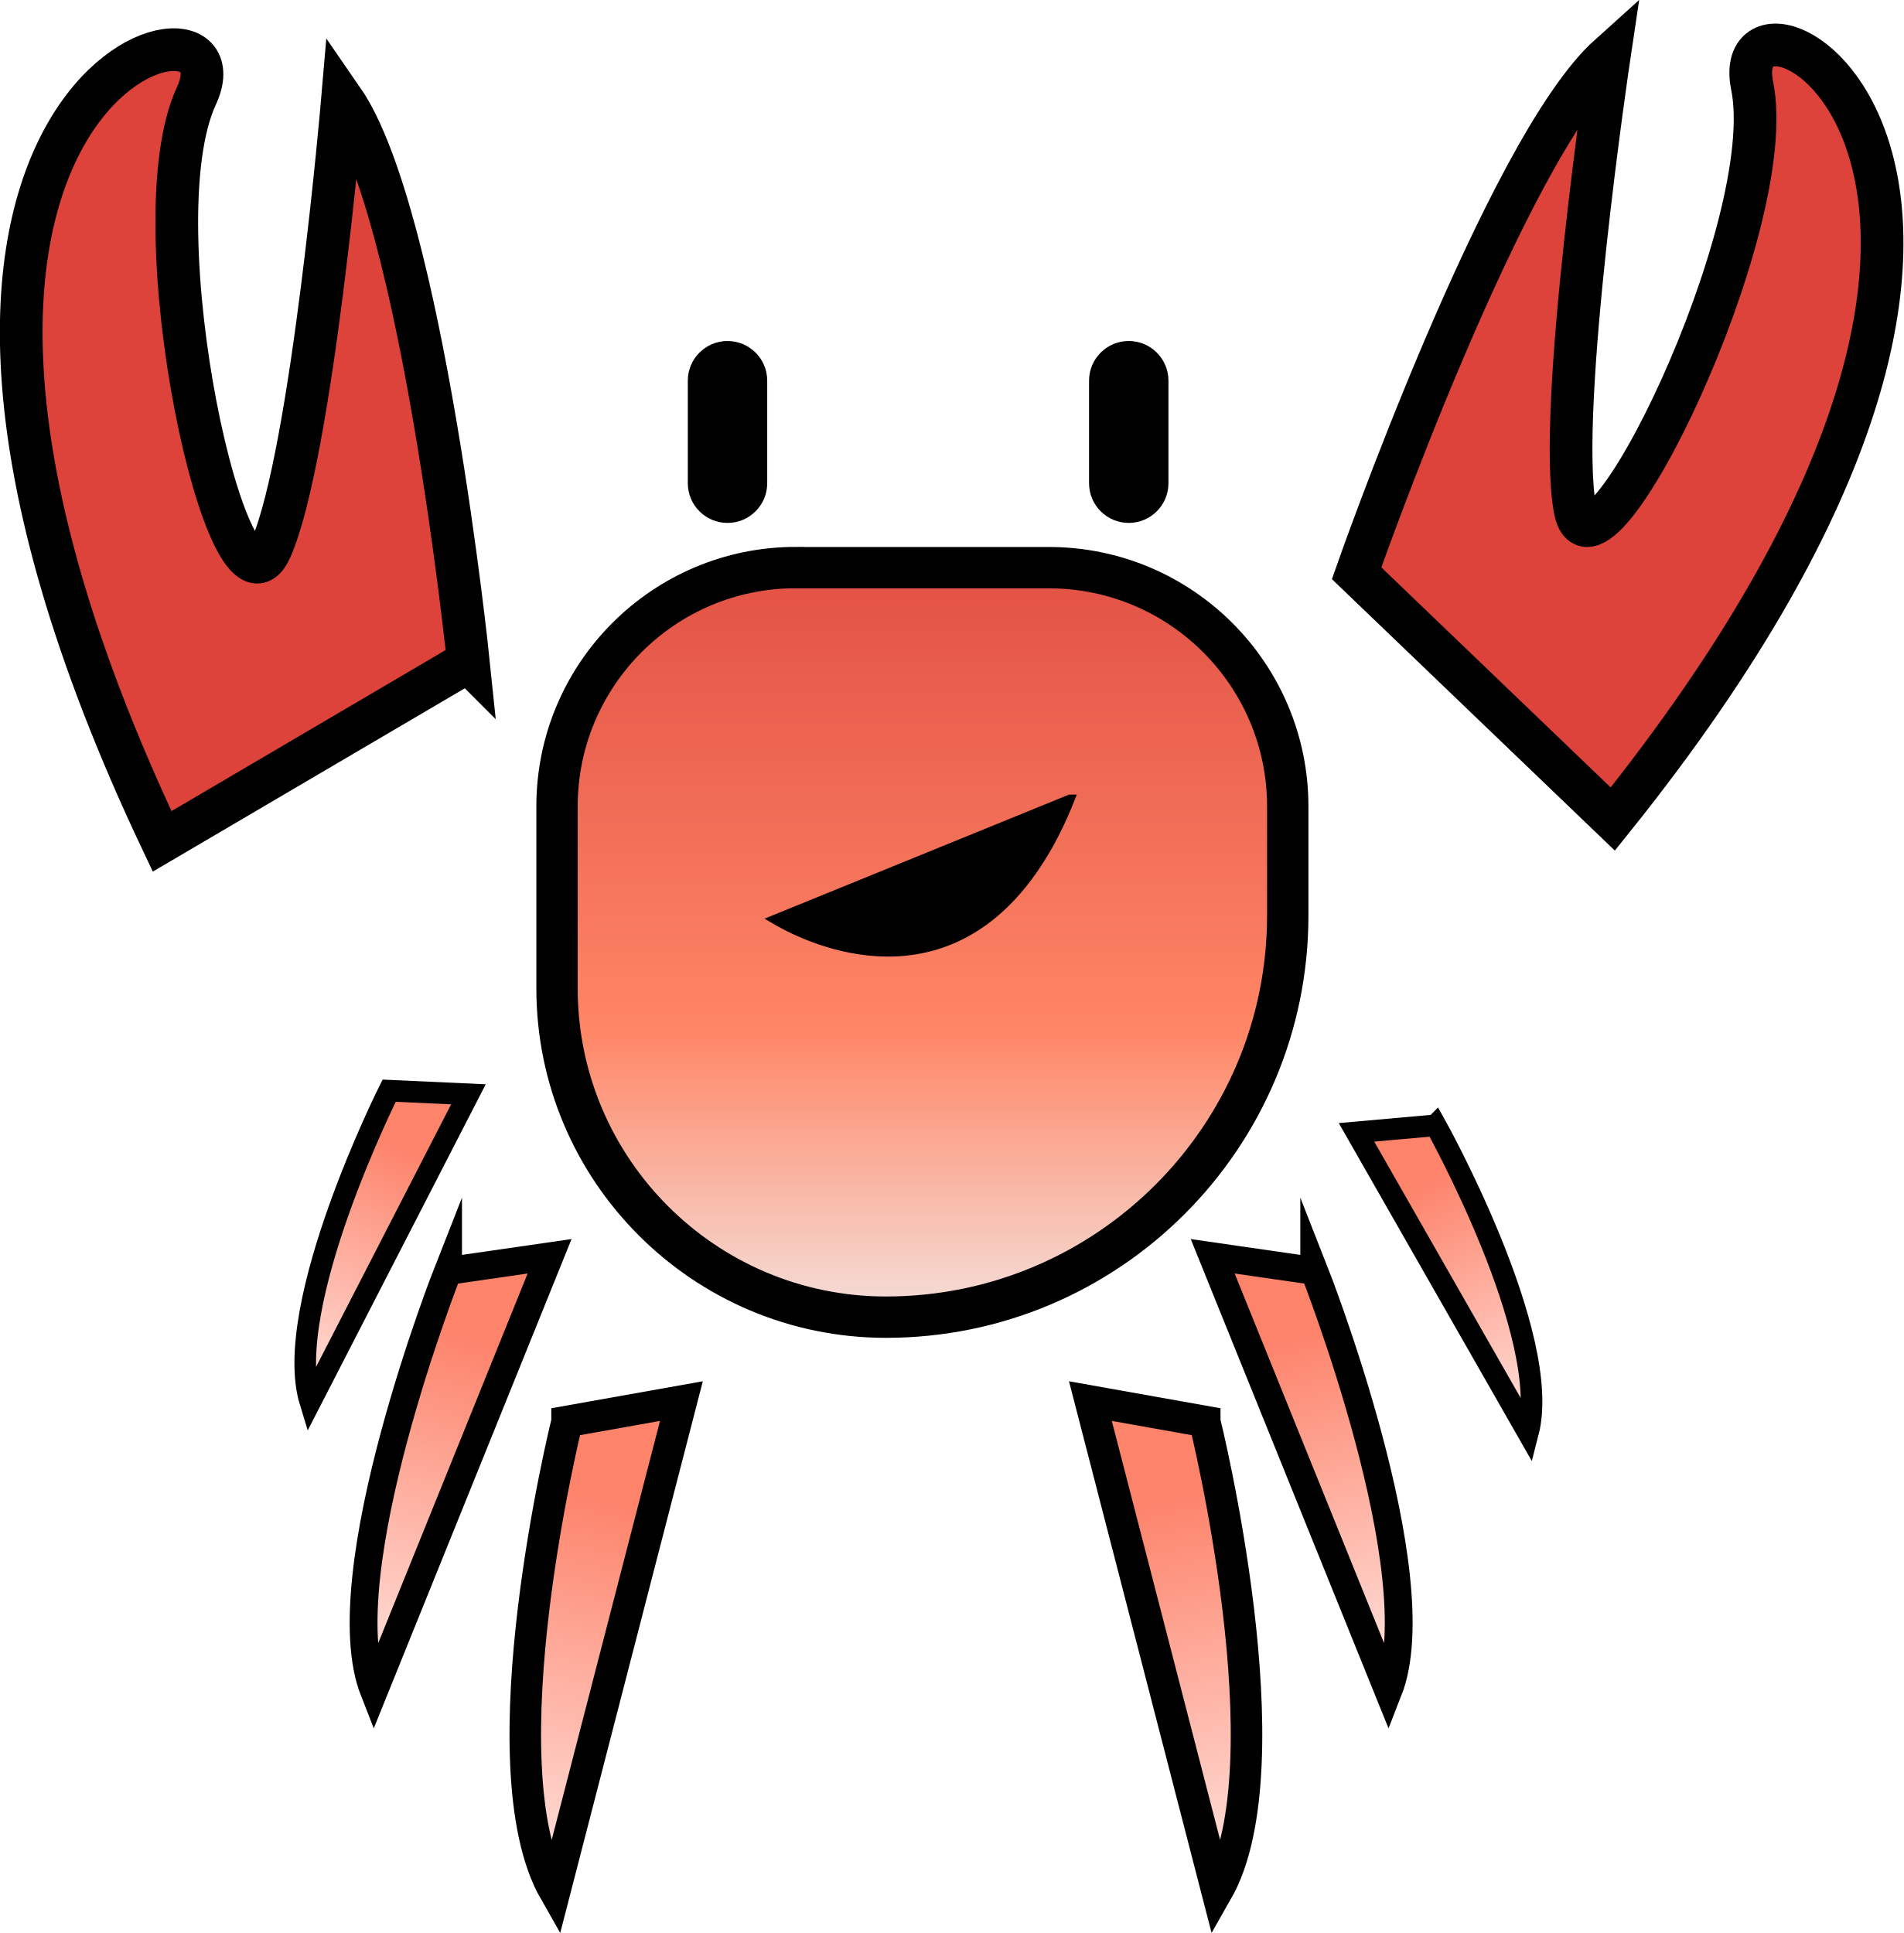
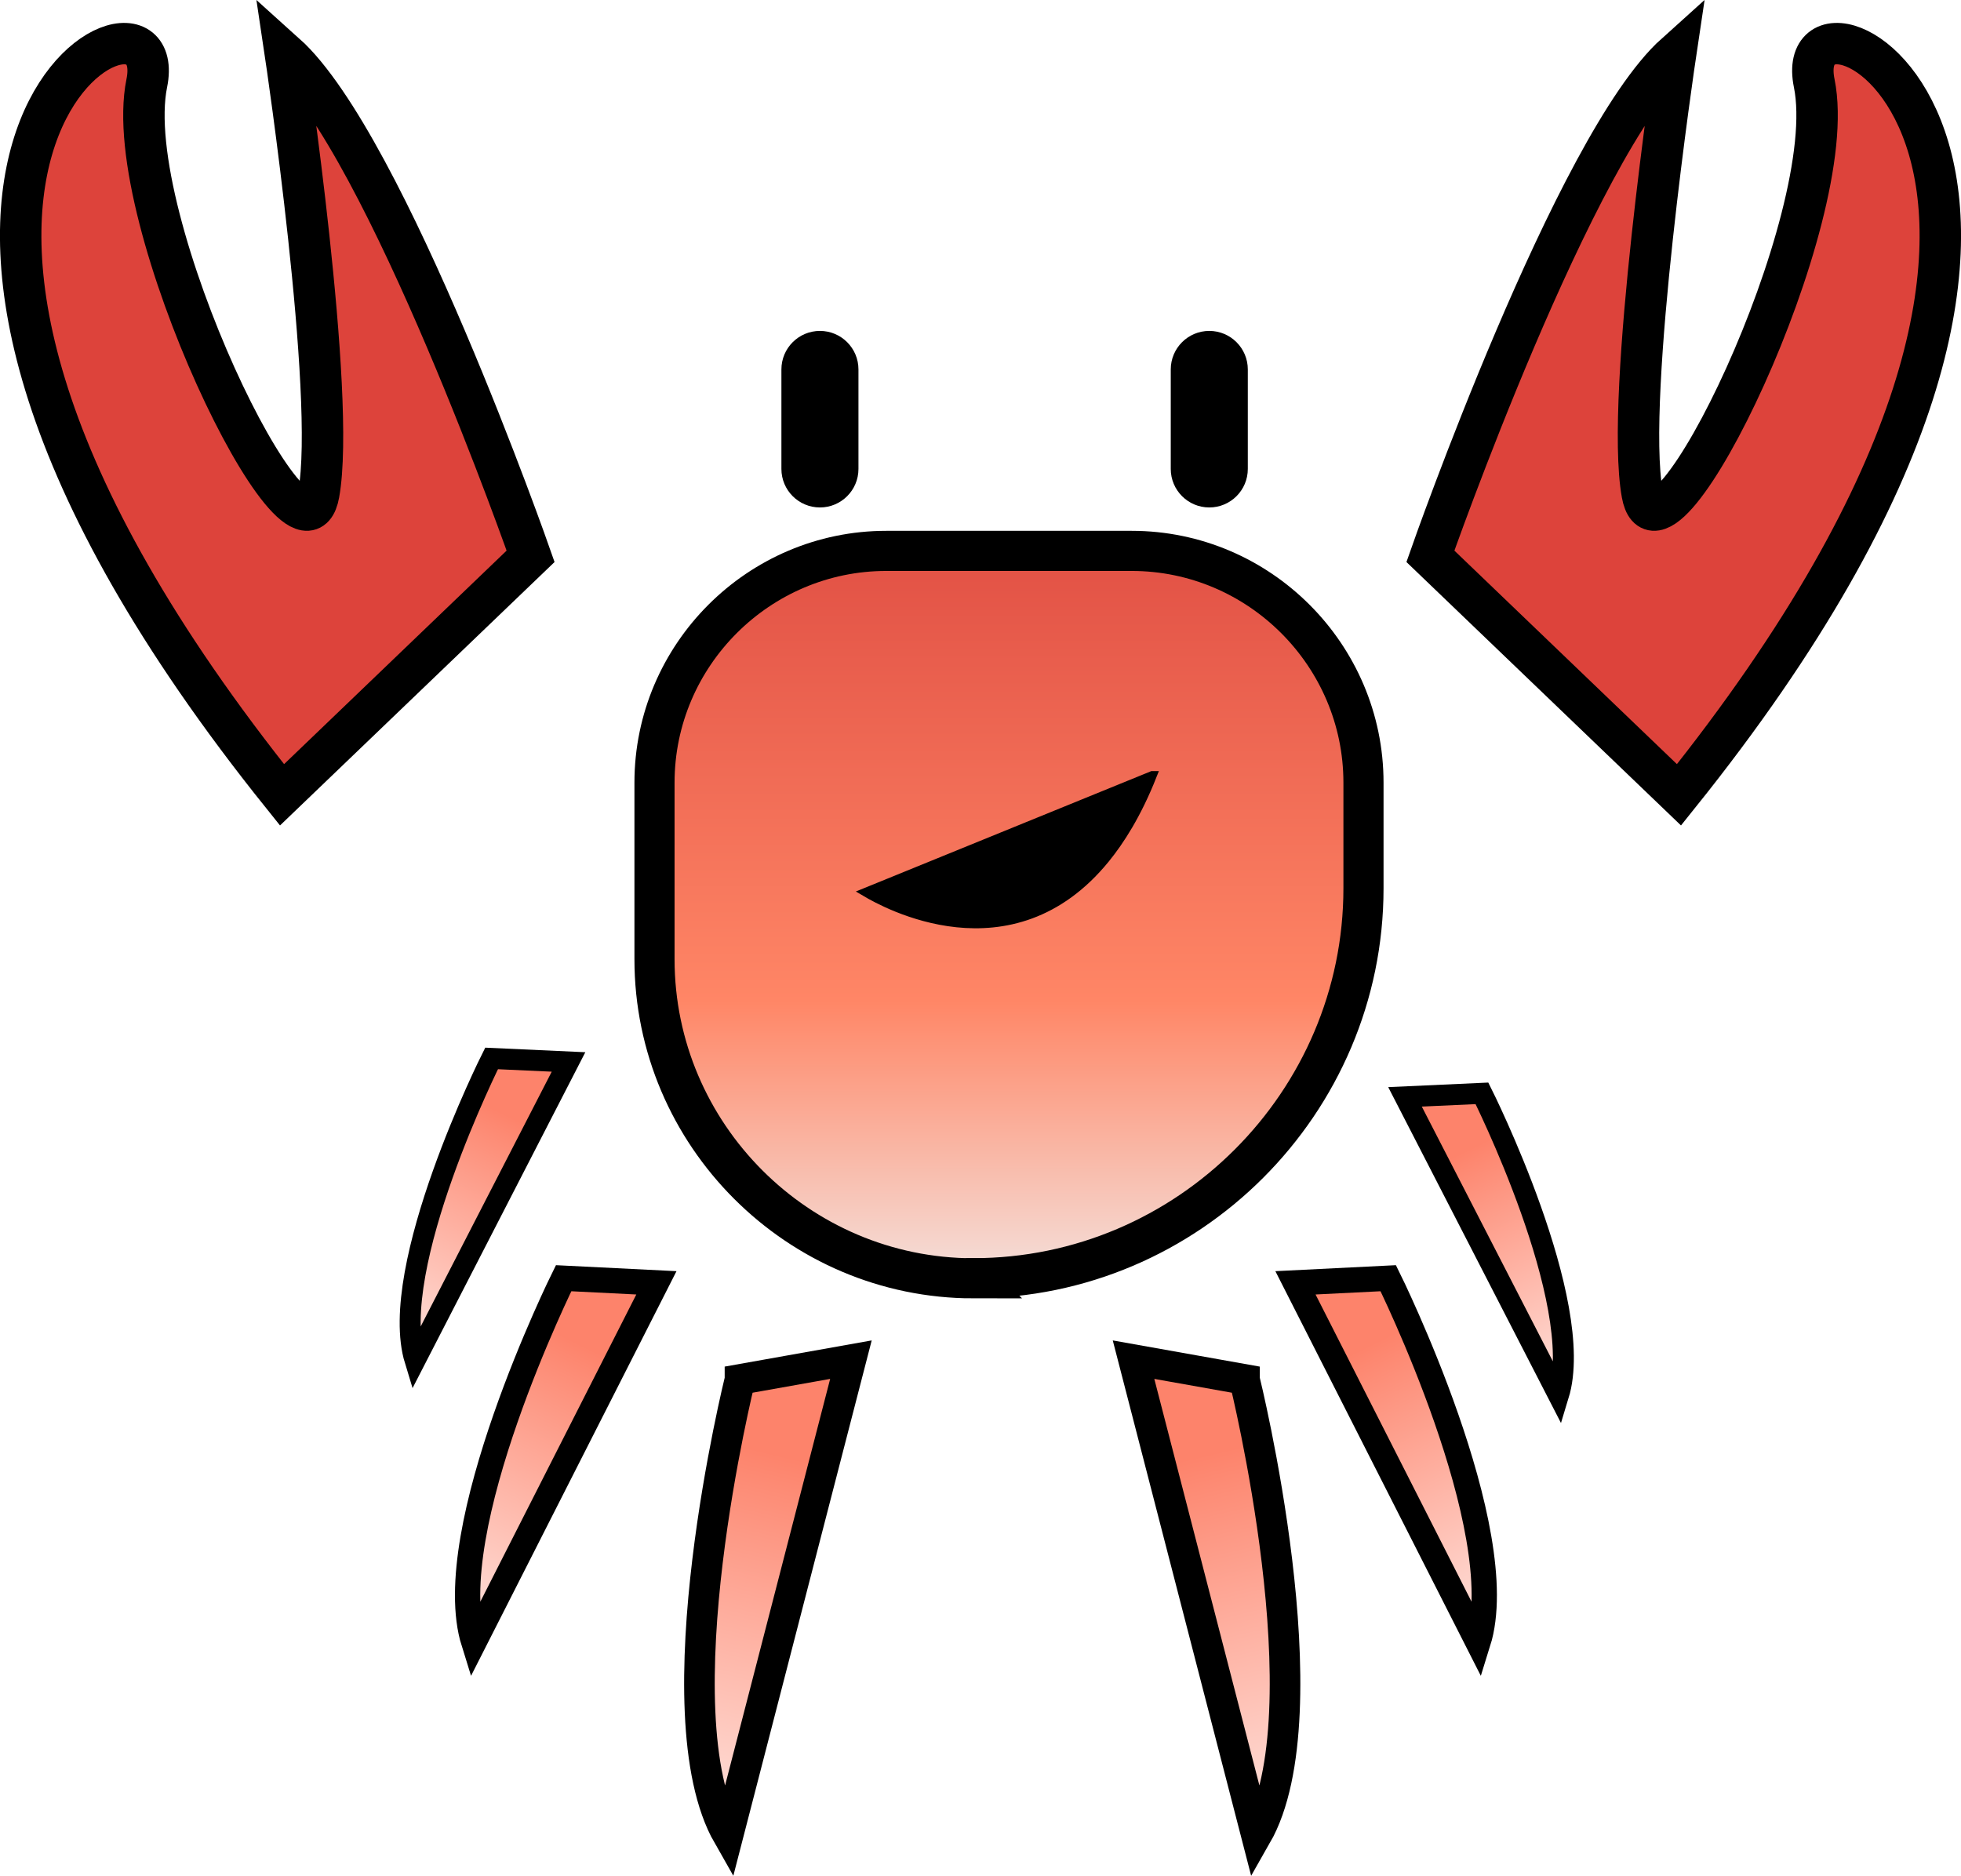
- <svg xmlns="http://www.w3.org/2000/svg" xmlns:xlink="http://www.w3.org/1999/xlink" id="Layer_2" data-name="Layer 2" viewBox="0 0 184.11 187.01">
+ <svg xmlns="http://www.w3.org/2000/svg" xmlns:xlink="http://www.w3.org/1999/xlink" id="Layer_2" data-name="Layer 2" viewBox="0 0 195.47 187.01">
  <defs>
    <style>
      .cls-1 {
        stroke-width: 0px;
      }

      .cls-1, .cls-2 {
        fill: #000;
      }

      .cls-3 {
        fill: url(#linear-gradient-7);
        stroke-width: 4px;
      }

-       .cls-3, .cls-2, .cls-4, .cls-5, .cls-6, .cls-7, .cls-8, .cls-9, .cls-10 {
+       .cls-3, .cls-4, .cls-2, .cls-5, .cls-6, .cls-7, .cls-8, .cls-9, .cls-10 {
        stroke: #000;
        stroke-miterlimit: 10;
+       }
+ 
+       .cls-4 {
+         fill: url(#linear-gradient-6);
+       }
+ 
+       .cls-4, .cls-9 {
+         stroke-width: 3.05px;
      }

      .cls-2 {
        stroke-width: .89px;
      }

-       .cls-4 {
+       .cls-5 {
        fill: url(#linear-gradient);
      }

-       .cls-4, .cls-6 {
-         stroke-width: 2.69px;
-       }
- 
-       .cls-5 {
-         fill: url(#linear-gradient-4);
-       }
- 
-       .cls-5, .cls-9 {
-         stroke-width: 2.09px;
+       .cls-5, .cls-6 {
+         stroke-width: 2.52px;
      }

      .cls-6 {
        fill: url(#linear-gradient-2);
      }

      .cls-7 {
-         fill: url(#linear-gradient-6);
+         fill: url(#linear-gradient-5);
      }

-       .cls-7, .cls-8 {
-         stroke-width: 3.05px;
+       .cls-7, .cls-10 {
+         stroke-width: 2.09px;
      }

      .cls-8 {
+         fill: #dd433b;
+         stroke-width: 4.13px;
+       }
+ 
+       .cls-9 {
        fill: url(#linear-gradient-3);
      }

-       .cls-9 {
-         fill: url(#linear-gradient-5);
-       }
- 
      .cls-10 {
-         fill: #dd433b;
-         stroke-width: 4.13px;
+         fill: url(#linear-gradient-4);
      }
    </style>
-     <linearGradient id="linear-gradient" x1="120.71" y1="104.79" x2="145.2" y2="151.85" gradientTransform="translate(5.65 -12.81) rotate(39.34) scale(1 .81)" gradientUnits="userSpaceOnUse">
+     <linearGradient id="linear-gradient" x1="134.18" y1="111.07" x2="158.67" y2="158.13" gradientTransform="translate(172.12 -17.85) rotate(133.44) scale(1 -.71)" gradientUnits="userSpaceOnUse">
      <stop offset="0" stop-color="#fd836b" />
      <stop offset="1" stop-color="#fff" />
    </linearGradient>
-     <linearGradient id="linear-gradient-2" x2="145.2" y2="151.85" gradientTransform="translate(164.81 -12.81) rotate(140.66) scale(1 -.81)" xlink:href="#linear-gradient" />
-     <linearGradient id="linear-gradient-3" x1="160.89" y1="98.45" x2="190.44" y2="155.22" gradientTransform="translate(207.41 -3.77) rotate(146.07) scale(1 -.72)" xlink:href="#linear-gradient" />
-     <linearGradient id="linear-gradient-4" x1="122.38" y1="81.25" x2="142.56" y2="120.02" gradientTransform="translate(173.98 -16.57) rotate(130.84) scale(1 -.72)" xlink:href="#linear-gradient" />
-     <linearGradient id="linear-gradient-5" x1="117.65" y1="79.29" x2="137.83" y2="118.06" gradientTransform="translate(-.71 -13.85) rotate(46.65) scale(1 .72)" xlink:href="#linear-gradient" />
-     <linearGradient id="linear-gradient-6" x1="160.89" y1="98.45" x2="190.44" y2="155.22" gradientTransform="translate(-36.03 -3.77) rotate(33.93) scale(1 .72)" xlink:href="#linear-gradient" />
-     <linearGradient id="linear-gradient-7" x1="89.22" y1="43.24" x2="89.22" y2="132.99" gradientUnits="userSpaceOnUse">
+     <linearGradient id="linear-gradient-2" x1="134.18" y1="111.07" x2="158.67" y2="158.13" gradientTransform="translate(22.43 -17.85) rotate(46.56) scale(1 .71)" xlink:href="#linear-gradient" />
+     <linearGradient id="linear-gradient-3" x1="175.44" y1="95.46" x2="204.99" y2="152.23" gradientTransform="translate(228.19 -10.11) rotate(146.07) scale(1 -.72)" xlink:href="#linear-gradient" />
+     <linearGradient id="linear-gradient-4" x1="129.01" y1="79.29" x2="149.19" y2="118.06" gradientTransform="translate(2.85 -22.12) rotate(46.65) scale(1 .72)" xlink:href="#linear-gradient" />
+     <linearGradient id="linear-gradient-5" x1="128.17" y1="87.61" x2="148.35" y2="126.37" gradientTransform="translate(188.95 -22.12) rotate(133.35) scale(1 -.72)" xlink:href="#linear-gradient" />
+     <linearGradient id="linear-gradient-6" x1="178.52" y1="92.57" x2="208.07" y2="149.34" gradientTransform="translate(-34.1 -10.11) rotate(33.93) scale(1 .72)" xlink:href="#linear-gradient" />
+     <linearGradient id="linear-gradient-7" x1="100.58" y1="43.24" x2="100.58" y2="132.99" gradientUnits="userSpaceOnUse">
      <stop offset="0" stop-color="#da433c" />
      <stop offset=".63" stop-color="#ff8666" />
      <stop offset="1" stop-color="#f2f2f2" />
    </linearGradient>
  </defs>
  <g id="Layer_2-2" data-name="Layer 2">
    <g>
-       <path class="cls-4" d="M43.34,122.95s-11.58,29.4-7.17,40.63l16.99-42.04-9.82,1.42Z" />
-       <path class="cls-6" d="M127.12,122.95s11.58,29.4,7.17,40.63l-16.99-42.04,9.82,1.42Z" />
-       <path class="cls-8" d="M116.53,137.53s8.23,33.16,1.2,45.46l-12.26-47.44,11.06,1.97Z" />
-       <path class="cls-5" d="M138.86,108.86s11.37,20.37,8.94,29.74l-16.59-29.05,7.64-.68Z" />
-       <path class="cls-9" d="M37.64,105.52s-10.46,20.85-7.63,30.1l15.3-29.75-7.67-.35Z" />
-       <path class="cls-7" d="M54.85,137.53s-8.23,33.16-1.2,45.46l12.26-47.44-11.06,1.97Z" />
-       <path class="cls-10" d="M131.22,55.46s14.36-41.03,24.44-50.09c0,0-5.1,34.11-3.32,43.87,1.77,9.76,19.9-27.4,17.14-40.94-2.76-13.55,37.66,7.19-13.48,70.94l-24.78-23.78Z" />
-       <path class="cls-10" d="M45.3,64.01s-4.46-43.24-12.17-54.39c0,0-2.94,34.36-6.93,43.45-3.99,9.08-13.02-31.26-7.2-43.8s-38.31-1.72-3.32,72.13l29.61-17.4Z" />
-       <path class="cls-3" d="M76.99,54.92h24.47c12.75,0,23.1,10.35,23.1,23.1v10.54c0,21.46-17.42,38.87-38.87,38.87h0c-17.55,0-31.81-14.25-31.81-31.81v-17.61c0-12.75,10.35-23.1,23.1-23.1Z" />
-       <rect class="cls-1" x="66.53" y="32.99" width="7.68" height="17.6" rx="3.84" ry="3.84" />
-       <rect class="cls-1" x="105.34" y="32.99" width="7.68" height="17.6" rx="3.84" ry="3.84" />
-       <path class="cls-2" d="M103.5,77.32c-1.54,3.89-3.24,6.51-4.68,8.28-9.41,11.56-22.11,4.39-23.87,3.35l28.54-11.63Z" />
+       <path class="cls-5" d="M138.38,127.43s12.45,25.13,8.95,36.31l-18.2-35.85,9.25-.46Z" />
+       <path class="cls-6" d="M56.18,127.43s-12.45,25.13-8.95,36.31l18.2-35.85-9.25-.46Z" />
+       <path class="cls-9" d="M124.05,137.53s8.23,33.16,1.2,45.46l-12.26-47.44,11.06,1.97Z" />
+       <path class="cls-10" d="M49,105.52s-10.46,20.85-7.63,30.1l15.3-29.75-7.67-.35Z" />
+       <path class="cls-7" d="M147.72,109s10.46,20.85,7.63,30.1l-15.3-29.75,7.67-.35Z" />
+       <path class="cls-4" d="M73.76,137.53s-8.23,33.16-1.2,45.46l12.26-47.44-11.06,1.97Z" />
+       <path class="cls-8" d="M142.58,55.46s14.36-41.03,24.44-50.09c0,0-5.1,34.11-3.32,43.87,1.77,9.76,19.9-27.4,17.14-40.94-2.76-13.55,37.66,7.19-13.48,70.94l-24.78-23.78Z" />
+       <path class="cls-8" d="M52.89,55.46S38.54,14.43,28.45,5.37c0,0,5.1,34.11,3.32,43.87-1.77,9.76-19.9-27.4-17.14-40.94,2.76-13.55-37.66,7.19,13.48,70.94l24.78-23.78Z" />
+       <path class="cls-3" d="M97.05,127.44h0c-17.49,0-31.81-14.31-31.81-31.81v-17.61c0-12.71,10.4-23.1,23.1-23.1h24.47c12.71,0,23.1,10.4,23.1,23.1v10.54c0,21.38-17.49,38.87-38.87,38.87Z" />
+       <rect class="cls-1" x="77.89" y="32.99" width="7.68" height="17.6" rx="3.84" ry="3.84" />
+       <rect class="cls-1" x="116.7" y="32.99" width="7.68" height="17.6" rx="3.84" ry="3.84" />
+       <path class="cls-2" d="M114.86,77.32c-1.54,3.89-3.24,6.51-4.68,8.28-9.41,11.56-22.11,4.39-23.87,3.35l28.54-11.63Z" />
    </g>
  </g>
</svg>
